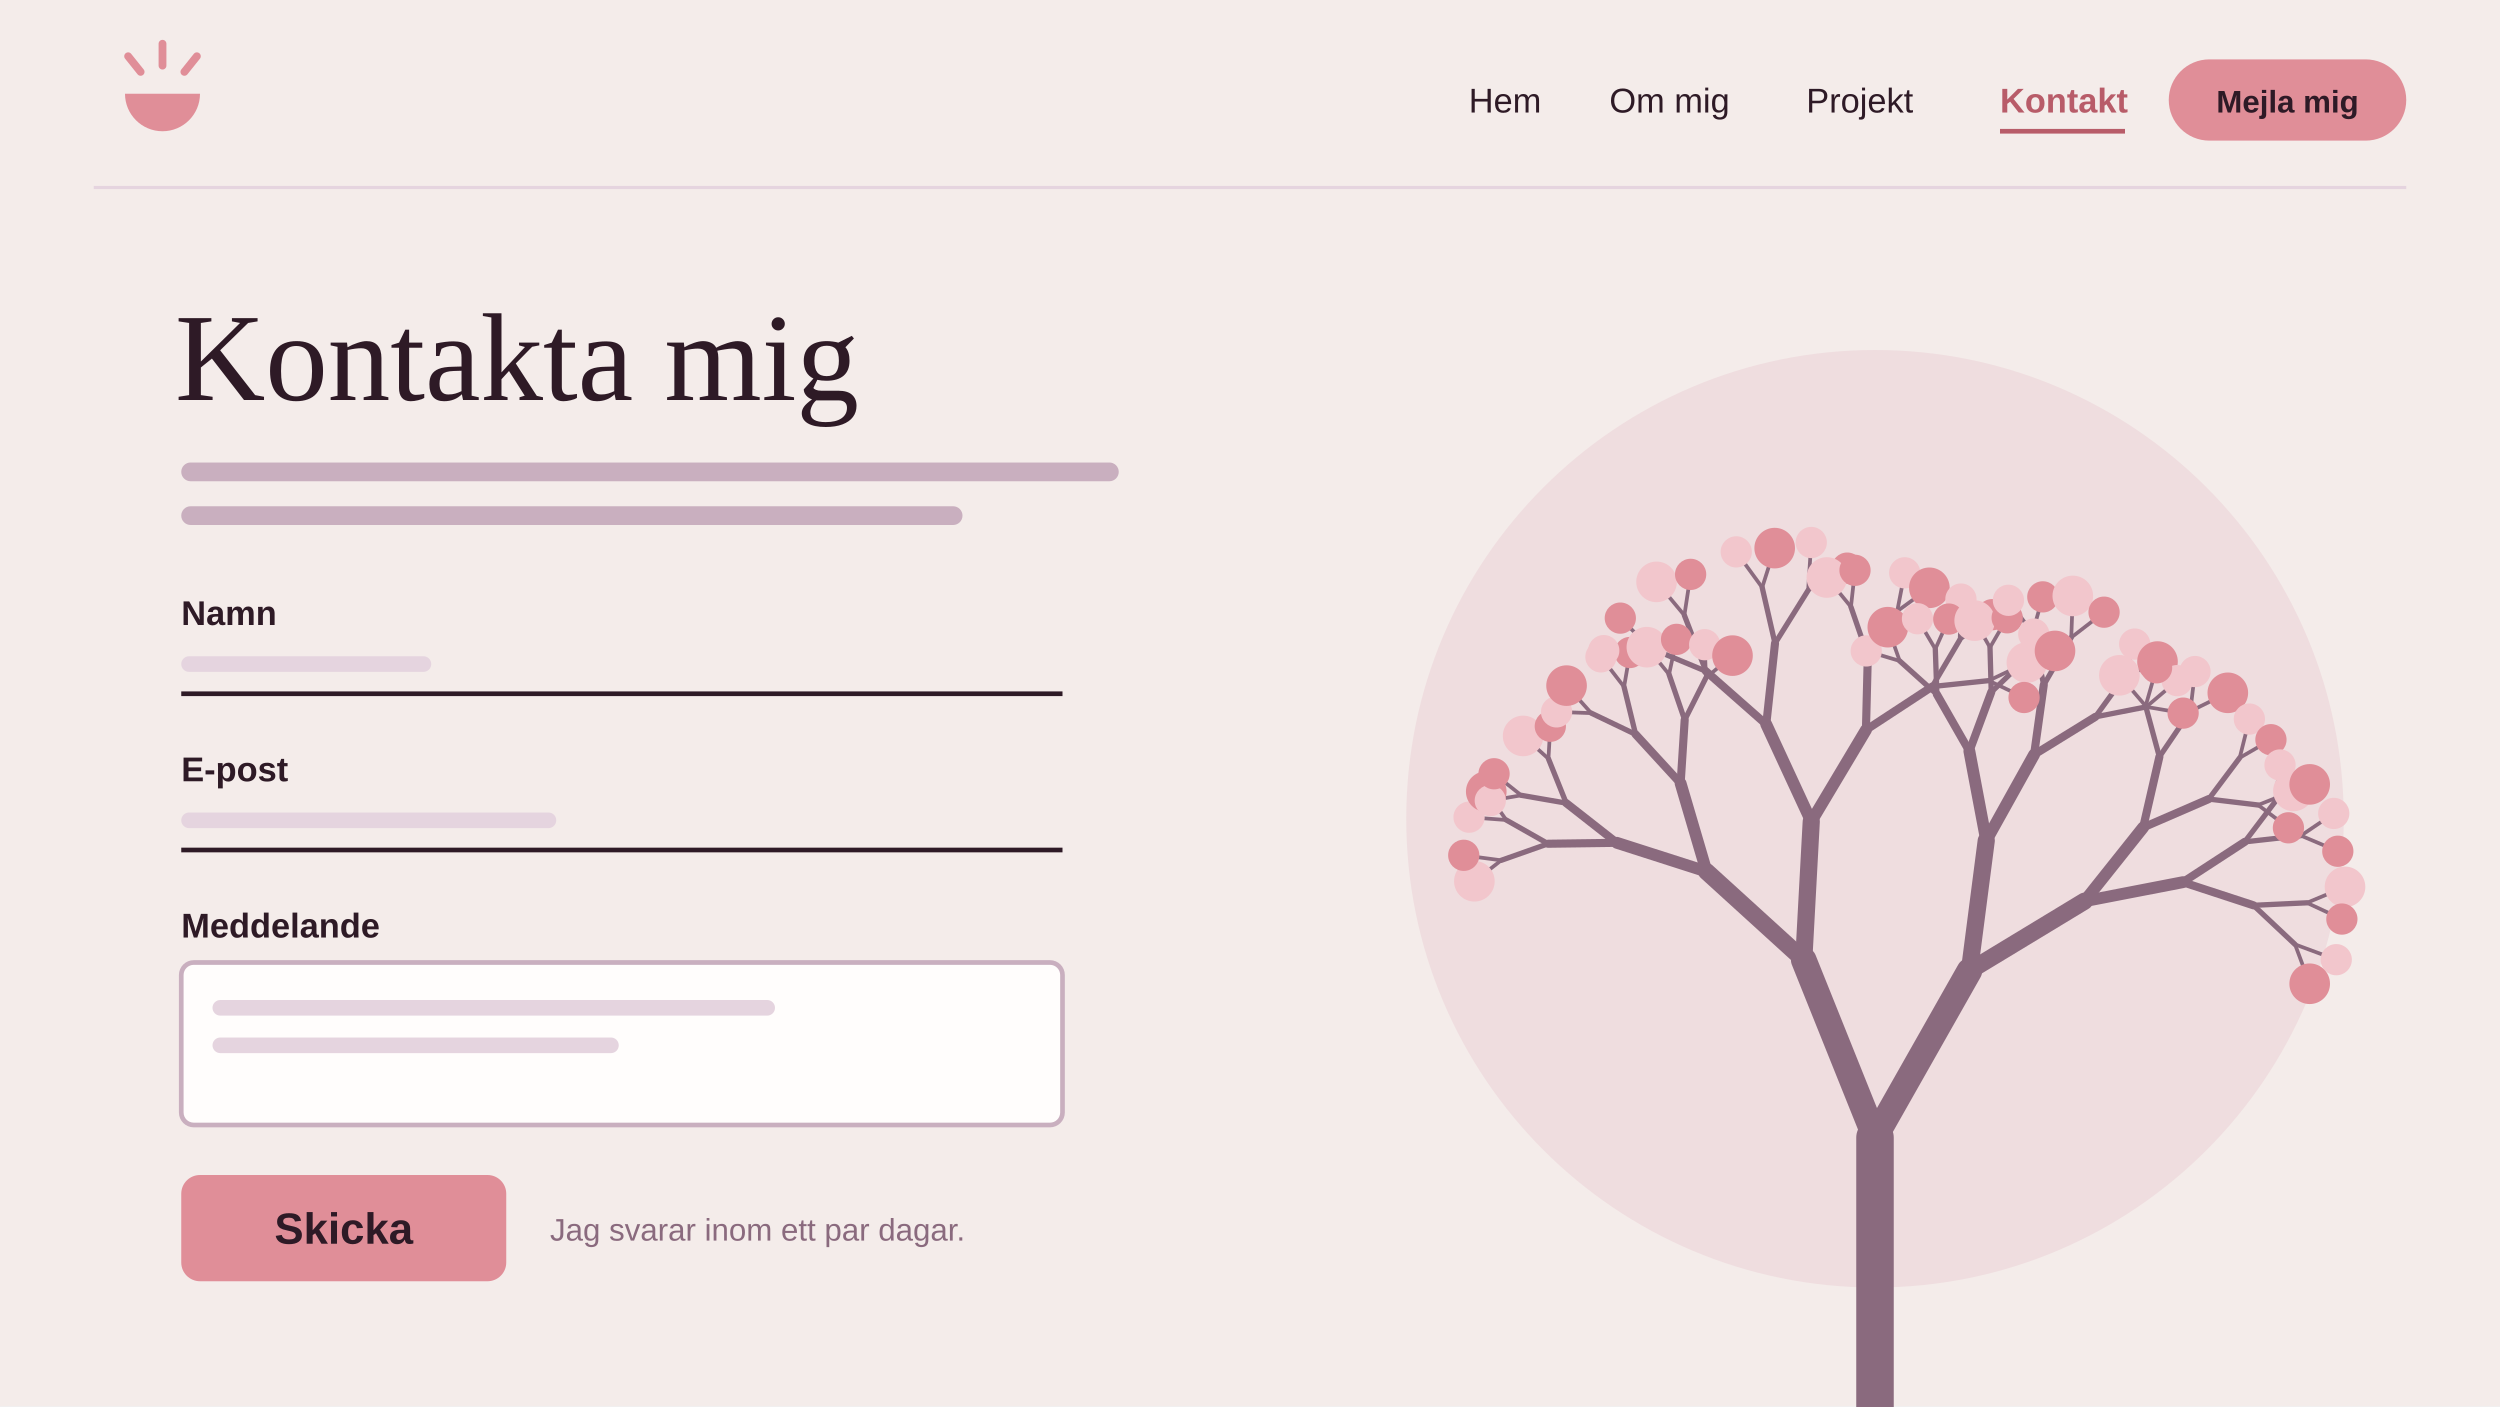
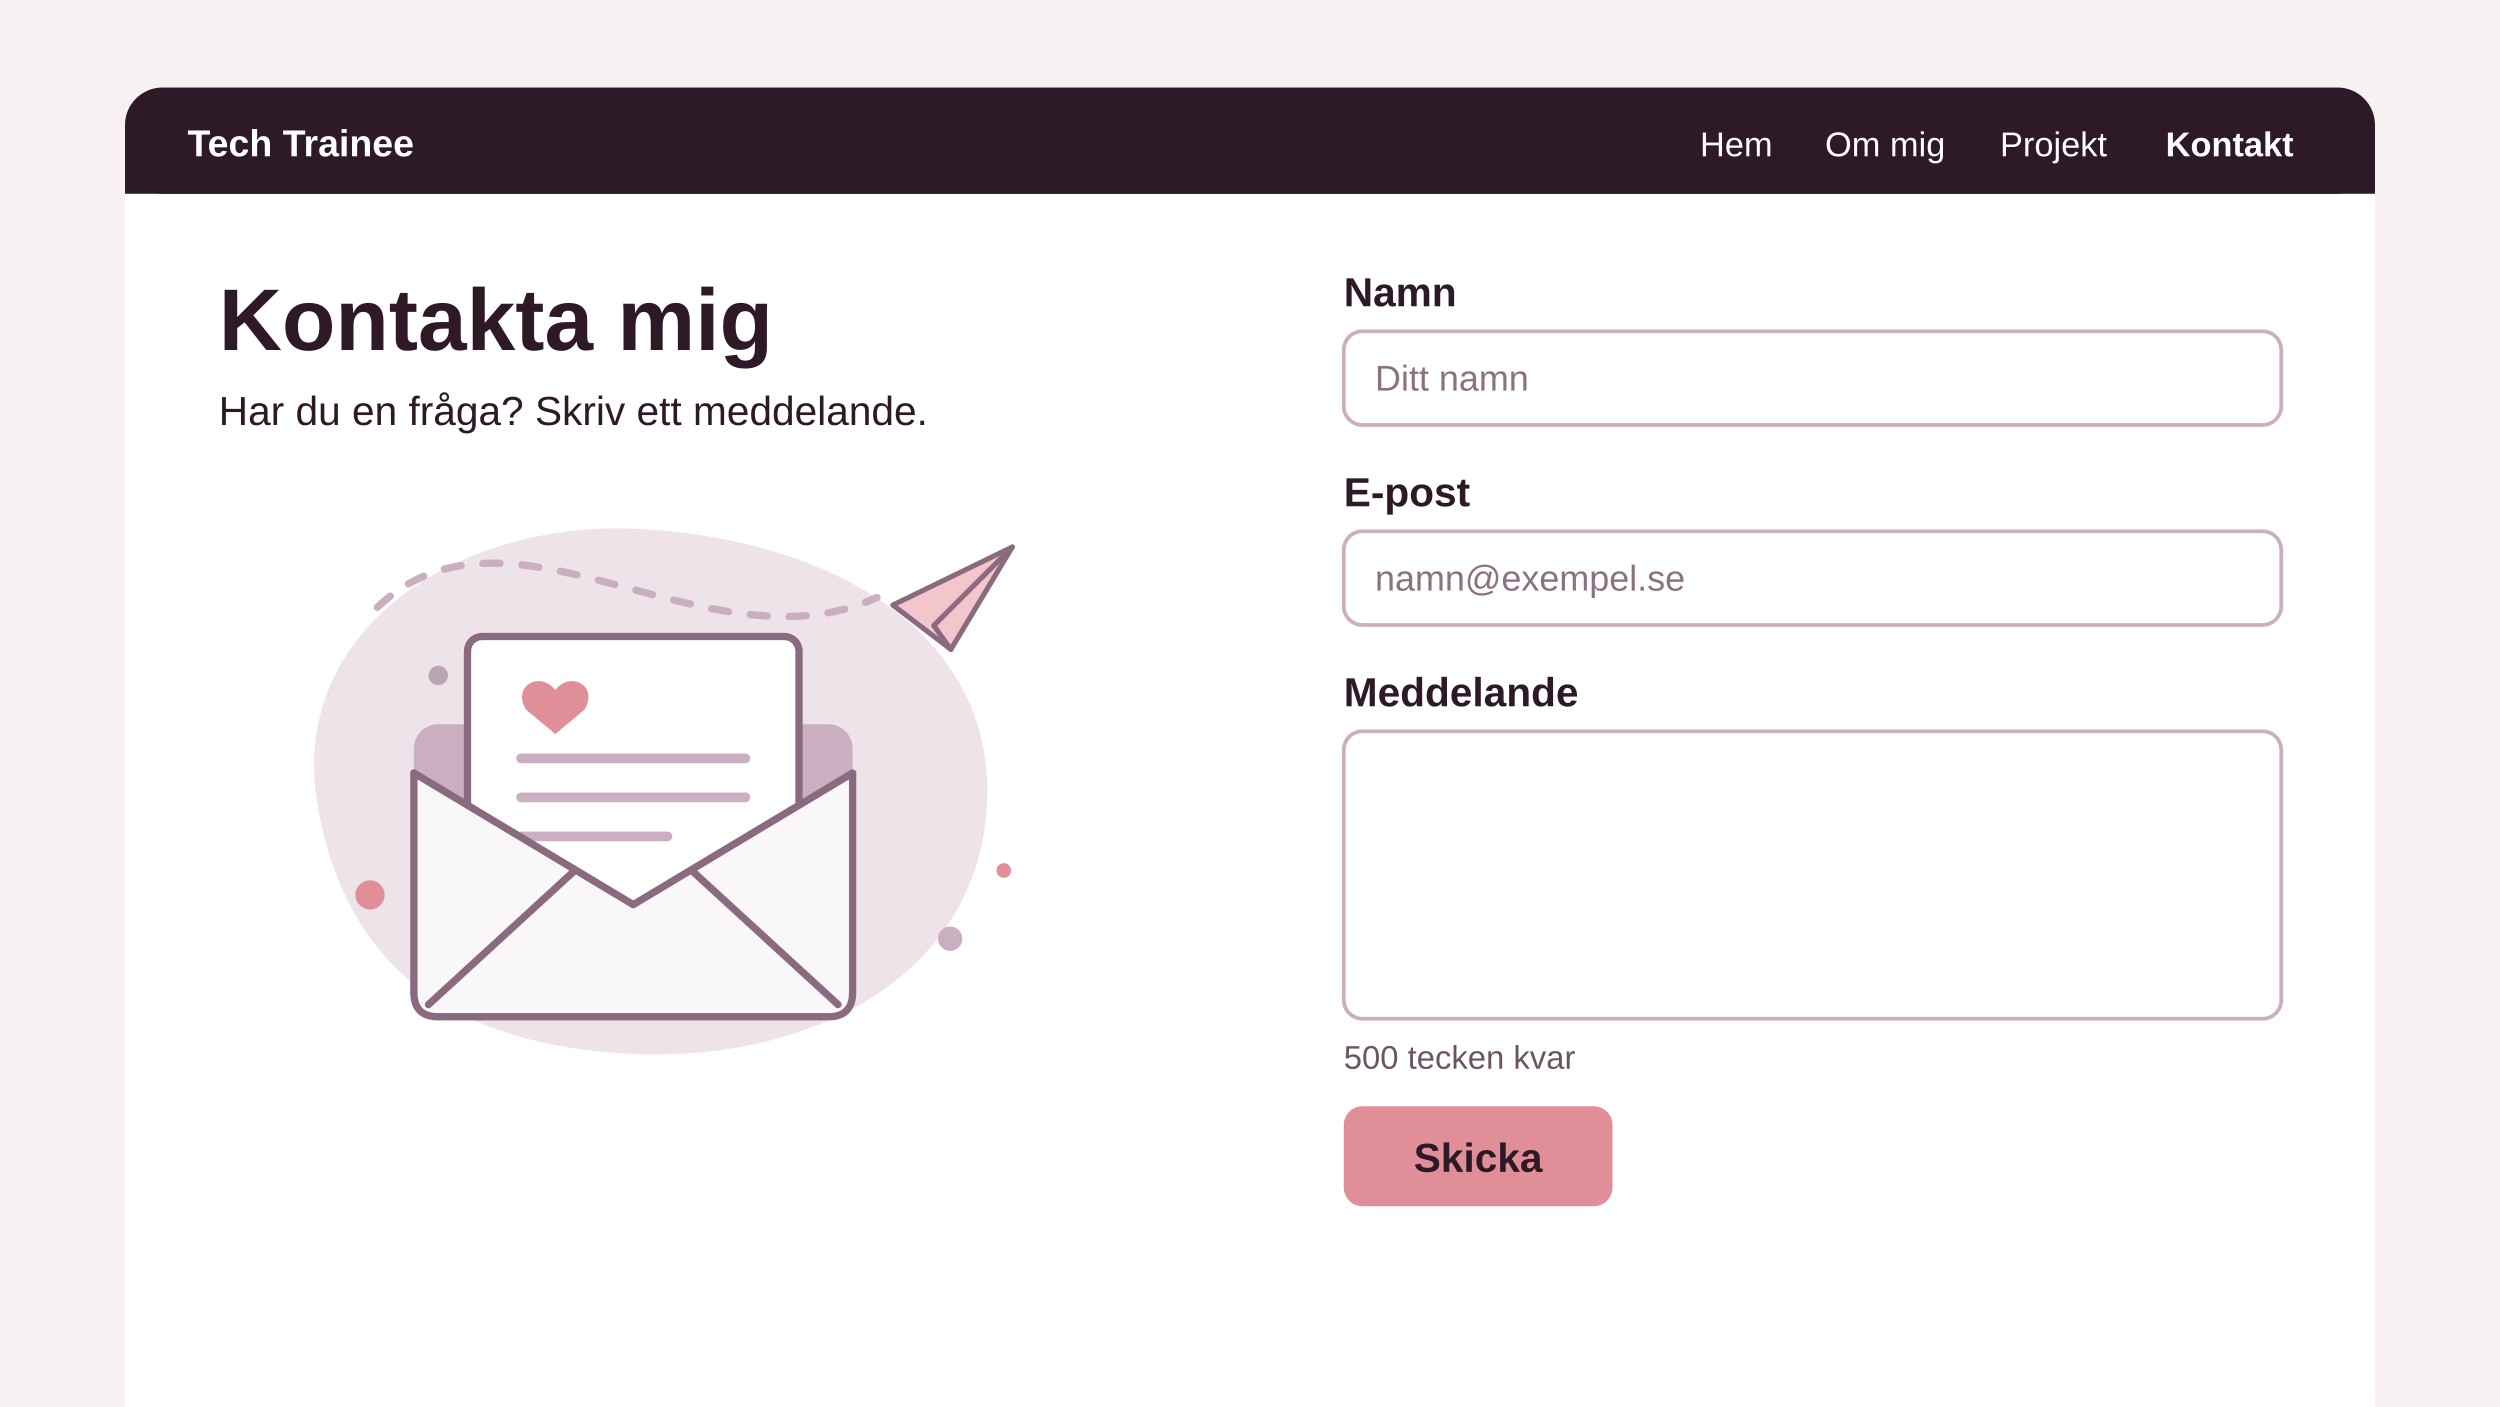
- <svg xmlns="http://www.w3.org/2000/svg" viewBox="0 0 800 450" role="img" aria-label="En kontaktsida med ett formulär och ett blommande träd">
-   <rect width="800" height="450" fill="#F4ECEA" />
-   <path d="M40,30 A12,12 0 0 0 64,30 Z" fill="#E08E98" />
-   <g stroke="#E08E98" stroke-width="2.5" stroke-linecap="round">
-     <line x1="52" y1="14" x2="52" y2="21" />
-     <line x1="41" y1="18" x2="45" y2="23" />
-     <line x1="63" y1="18" x2="59" y2="23" />
+ <svg xmlns="http://www.w3.org/2000/svg" viewBox="0 0 800 450" role="img" aria-label="Min kontaktsida med formulär och ett kuvert">
+   <rect width="800" height="450" fill="#F8F1F4" />
+   <rect x="40" y="28" width="720" height="440" rx="12" fill="#FFFFFF" />
+   <rect x="40" y="28" width="720" height="34" rx="12" fill="#2E1A26" />
+   <rect x="40" y="50" width="720" height="12" fill="#2E1A26" />
+   <text x="60" y="50" font-family="Outfit, 'Segoe UI', Arial, sans-serif" font-size="12" font-weight="600" fill="#FFFFFF" text-anchor="start">Tech Trainee</text>
+   <text x="544" y="50" font-family="Outfit, 'Segoe UI', Arial, sans-serif" font-size="11" font-weight="500" fill="#FFFFFF" text-anchor="start">Hem</text>
+   <text x="584" y="50" font-family="Outfit, 'Segoe UI', Arial, sans-serif" font-size="11" font-weight="500" fill="#FFFFFF" text-anchor="start">Om mig</text>
+   <text x="640" y="50" font-family="Outfit, 'Segoe UI', Arial, sans-serif" font-size="11" font-weight="500" fill="#FFFFFF" text-anchor="start">Projekt</text>
+   <text x="693" y="50" font-family="Outfit, 'Segoe UI', Arial, sans-serif" font-size="11" font-weight="700" fill="#FFFFFF" text-anchor="start">Kontakt</text>
+   <text x="70" y="112" font-family="Outfit, 'Segoe UI', Arial, sans-serif" font-size="28" font-weight="700" fill="#2E1A26" text-anchor="start">Kontakta mig</text>
+   <text x="70" y="136" font-family="Outfit, 'Segoe UI', Arial, sans-serif" font-size="13" font-weight="400" fill="#2E1A26" text-anchor="start">Har du en fråga? Skriv ett meddelande.</text>
+   <g transform="translate(95 160) scale(0.78) translate(-62 -48)">
+     <path d="M70 170 C60 100 130 55 205 60 C285 65 350 105 345 175 C340 245 270 280 195 275 C120 270 80 235 70 170 Z" fill="#EEE3E9" />
+     <path d="M95 92 C150 40 230 120 300 88" fill="none" stroke="#C9AFBF" stroke-width="3" stroke-dasharray="7 9" stroke-linecap="round" />
+     <rect x="110" y="140" width="180" height="120" rx="10" fill="#C9AFBF" />
+     <rect x="132" y="104" width="136" height="118" rx="6" fill="#FFFFFF" stroke="#8A6A7E" stroke-width="3" />
+     <path d="M154 154 h92 M154 170 h92 M154 186 h60" stroke="#C9AFBF" stroke-width="4" stroke-linecap="round" />
+     <path d="M168 126 c-6-8-18-2-12 8 l12 10 l12-10 c6-10-6-16-12-8 z" fill="#E08E98" />
+     <path d="M110 160 L200 214 L290 160 L290 250 Q290 260 280 260 L120 260 Q110 260 110 250 Z" fill="#FAF7F8" stroke="#8A6A7E" stroke-width="3" stroke-linejoin="round" />
+     <path d="M116 255 L176 200 M284 255 L224 200" stroke="#8A6A7E" stroke-width="3" stroke-linecap="round" />
+     <g transform="translate(331 89) scale(0.7) translate(-331 -89)">
+       <path d="M296 92 L366 58 L330 118 Z" fill="#F2C6CC" stroke="#8A6A7E" stroke-width="3" stroke-linejoin="round" />
+       <path d="M366 58 L320 104 L330 118" fill="none" stroke="#8A6A7E" stroke-width="3" stroke-linejoin="round" stroke-linecap="round" />
+     </g>
+     <circle cx="92" cy="210" r="6" fill="#E08E98" />
+     <circle cx="330" cy="228" r="5" fill="#C9AFBF" />
+     <circle cx="352" cy="200" r="3" fill="#E08E98" />
+     <circle cx="120" cy="120" r="4" fill="#8A6A7E" opacity="0.5" />
  </g>
-   <text x="470" y="36" font-family="'Segoe UI', Arial, sans-serif" font-size="11" font-weight="400" fill="#2E1A26" text-anchor="start">Hem</text>
-   <text x="515" y="36" font-family="'Segoe UI', Arial, sans-serif" font-size="11" font-weight="400" fill="#2E1A26" text-anchor="start">Om mig</text>
-   <text x="578" y="36" font-family="'Segoe UI', Arial, sans-serif" font-size="11" font-weight="400" fill="#2E1A26" text-anchor="start">Projekt</text>
-   <text x="640" y="36" font-family="'Segoe UI', Arial, sans-serif" font-size="11" font-weight="600" fill="#B85C69" text-anchor="start">Kontakt</text>
-   <line x1="640" y1="42" x2="680" y2="42" stroke="#B85C69" stroke-width="1.5" />
-   <rect x="694" y="19" width="76" height="26" rx="13" fill="#E08E98" />
-   <text x="732" y="36" font-family="'Segoe UI', Arial, sans-serif" font-size="10" font-weight="600" fill="#2E1A26" text-anchor="middle">Mejla mig</text>
-   <line x1="30" y1="60" x2="770" y2="60" stroke="#E5D4DF" stroke-width="1" />
-   <circle cx="600" cy="262" r="150" fill="#EFDDDF" />
-   <g stroke="#8A6A7E" stroke-linecap="round">
-     <line x1="600.0" y1="452.0" x2="600.0" y2="364.0" stroke-width="12.0" />
-     <line x1="600.0" y1="364.0" x2="577.2" y2="307.2" stroke-width="8.2" />
-     <line x1="577.2" y1="307.2" x2="546.1" y2="278.9" stroke-width="5.5" />
-     <line x1="546.1" y1="278.9" x2="517.4" y2="269.7" stroke-width="3.8" />
-     <line x1="517.4" y1="269.7" x2="495.4" y2="270.0" stroke-width="2.6" />
-     <line x1="495.4" y1="270.0" x2="480.4" y2="275.3" stroke-width="1.7" />
-     <line x1="480.4" y1="275.3" x2="471.8" y2="282.0" stroke-width="1.2" />
-     <line x1="480.4" y1="275.3" x2="468.4" y2="273.7" stroke-width="1.2" />
-     <line x1="495.4" y1="270.0" x2="482.0" y2="262.4" stroke-width="1.7" />
-     <line x1="482.0" y1="262.4" x2="470.1" y2="261.5" stroke-width="1.2" />
-     <line x1="482.0" y1="262.4" x2="475.6" y2="253.3" stroke-width="1.2" />
-     <line x1="517.4" y1="269.7" x2="501.2" y2="257.0" stroke-width="2.6" />
-     <line x1="501.2" y1="257.0" x2="486.8" y2="254.5" stroke-width="1.7" />
-     <line x1="486.8" y1="254.5" x2="476.9" y2="256.2" stroke-width="1.2" />
-     <line x1="486.8" y1="254.5" x2="478.1" y2="247.6" stroke-width="1.2" />
-     <line x1="501.2" y1="257.0" x2="495.5" y2="242.8" stroke-width="1.7" />
-     <line x1="495.5" y1="242.8" x2="487.4" y2="235.5" stroke-width="1.2" />
-     <line x1="495.5" y1="242.8" x2="496.1" y2="232.4" stroke-width="1.2" />
-     <line x1="546.1" y1="278.9" x2="537.8" y2="250.7" stroke-width="3.8" />
-     <line x1="537.8" y1="250.7" x2="523.4" y2="235.0" stroke-width="2.6" />
-     <line x1="523.4" y1="235.0" x2="509.2" y2="228.2" stroke-width="1.7" />
-     <line x1="509.2" y1="228.2" x2="498.1" y2="227.8" stroke-width="1.2" />
-     <line x1="509.2" y1="228.2" x2="501.3" y2="219.4" stroke-width="1.2" />
-     <line x1="523.4" y1="235.0" x2="519.7" y2="219.8" stroke-width="1.7" />
-     <line x1="519.7" y1="219.8" x2="512.3" y2="210.2" stroke-width="1.2" />
-     <line x1="519.7" y1="219.8" x2="521.6" y2="208.8" stroke-width="1.2" />
-     <line x1="537.8" y1="250.7" x2="539.1" y2="230.4" stroke-width="2.6" />
-     <line x1="539.1" y1="230.4" x2="534.1" y2="215.8" stroke-width="1.7" />
-     <line x1="534.1" y1="215.8" x2="527.0" y2="207.1" stroke-width="1.2" />
-     <line x1="534.1" y1="215.8" x2="536.5" y2="204.6" stroke-width="1.2" />
-     <line x1="539.1" y1="230.4" x2="545.9" y2="216.9" stroke-width="1.7" />
-     <line x1="545.9" y1="216.9" x2="545.5" y2="206.3" stroke-width="1.2" />
-     <line x1="545.9" y1="216.9" x2="554.4" y2="209.8" stroke-width="1.2" />
-     <line x1="577.2" y1="307.2" x2="579.6" y2="262.9" stroke-width="5.5" />
-     <line x1="579.6" y1="262.9" x2="565.2" y2="231.8" stroke-width="3.8" />
-     <line x1="565.2" y1="231.8" x2="545.9" y2="214.8" stroke-width="2.6" />
-     <line x1="545.9" y1="214.8" x2="528.1" y2="207.4" stroke-width="1.7" />
-     <line x1="528.1" y1="207.4" x2="513.2" y2="208.2" stroke-width="1.2" />
-     <line x1="528.1" y1="207.4" x2="518.5" y2="197.8" stroke-width="1.2" />
-     <line x1="545.9" y1="214.8" x2="539.0" y2="196.9" stroke-width="1.7" />
-     <line x1="539.0" y1="196.9" x2="530.1" y2="186.2" stroke-width="1.2" />
-     <line x1="539.0" y1="196.9" x2="541.0" y2="183.8" stroke-width="1.2" />
-     <line x1="565.2" y1="231.8" x2="568.0" y2="205.9" stroke-width="2.6" />
-     <line x1="568.0" y1="205.9" x2="563.9" y2="188.0" stroke-width="1.7" />
-     <line x1="563.9" y1="188.0" x2="555.6" y2="176.6" stroke-width="1.2" />
-     <line x1="563.9" y1="188.0" x2="567.9" y2="175.4" stroke-width="1.2" />
-     <line x1="568.0" y1="205.9" x2="578.6" y2="188.9" stroke-width="1.7" />
-     <line x1="578.6" y1="188.9" x2="579.6" y2="173.6" stroke-width="1.2" />
-     <line x1="578.6" y1="188.9" x2="591.1" y2="181.8" stroke-width="1.2" />
-     <line x1="579.6" y1="262.9" x2="597.1" y2="233.6" stroke-width="3.8" />
-     <line x1="597.1" y1="233.6" x2="597.7" y2="209.9" stroke-width="2.6" />
-     <line x1="597.7" y1="209.9" x2="592.3" y2="194.2" stroke-width="1.7" />
-     <line x1="592.3" y1="194.2" x2="584.6" y2="184.8" stroke-width="1.2" />
-     <line x1="592.3" y1="194.2" x2="593.6" y2="182.5" stroke-width="1.2" />
-     <line x1="597.7" y1="209.9" x2="607.1" y2="195.6" stroke-width="1.7" />
-     <line x1="607.1" y1="195.6" x2="609.5" y2="183.3" stroke-width="1.2" />
-     <line x1="607.1" y1="195.6" x2="617.4" y2="188.1" stroke-width="1.2" />
-     <line x1="597.1" y1="233.6" x2="618.3" y2="219.7" stroke-width="2.6" />
-     <line x1="618.3" y1="219.7" x2="627.1" y2="204.8" stroke-width="1.7" />
-     <line x1="627.1" y1="204.8" x2="627.5" y2="191.7" stroke-width="1.2" />
-     <line x1="627.1" y1="204.8" x2="637.5" y2="196.7" stroke-width="1.2" />
-     <line x1="618.3" y1="219.7" x2="636.4" y2="217.8" stroke-width="1.7" />
-     <line x1="636.4" y1="217.8" x2="648.6" y2="212.0" stroke-width="1.2" />
-     <line x1="636.4" y1="217.8" x2="647.7" y2="223.2" stroke-width="1.2" />
-     <line x1="600.0" y1="364.0" x2="630.2" y2="310.7" stroke-width="8.2" />
-     <line x1="630.2" y1="310.7" x2="635.6" y2="269.0" stroke-width="5.5" />
-     <line x1="635.6" y1="269.0" x2="630.2" y2="240.4" stroke-width="3.8" />
-     <line x1="630.2" y1="240.4" x2="619.8" y2="222.2" stroke-width="2.6" />
-     <line x1="619.8" y1="222.2" x2="607.9" y2="211.5" stroke-width="1.7" />
-     <line x1="607.9" y1="211.5" x2="597.2" y2="208.3" stroke-width="1.2" />
-     <line x1="607.9" y1="211.5" x2="604.1" y2="200.7" stroke-width="1.2" />
-     <line x1="619.8" y1="222.2" x2="619.3" y2="207.7" stroke-width="1.7" />
-     <line x1="619.3" y1="207.7" x2="613.6" y2="198.0" stroke-width="1.2" />
-     <line x1="619.3" y1="207.7" x2="623.6" y2="198.1" stroke-width="1.2" />
-     <line x1="630.2" y1="240.4" x2="637.2" y2="221.5" stroke-width="2.6" />
-     <line x1="637.2" y1="221.5" x2="636.8" y2="207.2" stroke-width="1.7" />
-     <line x1="636.8" y1="207.2" x2="631.9" y2="198.6" stroke-width="1.2" />
-     <line x1="636.8" y1="207.2" x2="642.3" y2="197.7" stroke-width="1.2" />
-     <line x1="637.2" y1="221.5" x2="647.3" y2="211.8" stroke-width="1.7" />
-     <line x1="647.3" y1="211.8" x2="650.8" y2="202.9" stroke-width="1.2" />
-     <line x1="647.3" y1="211.8" x2="657.6" y2="208.3" stroke-width="1.2" />
-     <line x1="635.6" y1="269.0" x2="650.9" y2="241.5" stroke-width="3.8" />
-     <line x1="650.9" y1="241.5" x2="654.0" y2="219.2" stroke-width="2.6" />
-     <line x1="654.0" y1="219.2" x2="650.4" y2="202.5" stroke-width="1.7" />
-     <line x1="650.4" y1="202.5" x2="642.7" y2="192.1" stroke-width="1.2" />
-     <line x1="650.4" y1="202.5" x2="653.7" y2="191.0" stroke-width="1.2" />
-     <line x1="654.0" y1="219.2" x2="662.8" y2="204.0" stroke-width="1.7" />
-     <line x1="662.8" y1="204.0" x2="663.3" y2="190.7" stroke-width="1.2" />
-     <line x1="662.8" y1="204.0" x2="673.3" y2="195.9" stroke-width="1.2" />
-     <line x1="650.9" y1="241.5" x2="670.5" y2="229.4" stroke-width="2.6" />
-     <line x1="670.5" y1="229.4" x2="679.7" y2="216.7" stroke-width="1.7" />
-     <line x1="679.7" y1="216.7" x2="683.1" y2="206.1" stroke-width="1.2" />
-     <line x1="679.7" y1="216.7" x2="690.4" y2="211.7" stroke-width="1.2" />
-     <line x1="670.5" y1="229.4" x2="686.8" y2="226.2" stroke-width="1.7" />
-     <line x1="686.8" y1="226.2" x2="696.7" y2="217.8" stroke-width="1.2" />
-     <line x1="686.8" y1="226.2" x2="698.6" y2="228.2" stroke-width="1.2" />
-     <line x1="630.2" y1="310.7" x2="667.0" y2="288.4" stroke-width="5.5" />
-     <line x1="667.0" y1="288.4" x2="685.8" y2="264.8" stroke-width="3.8" />
-     <line x1="685.8" y1="264.8" x2="691.0" y2="242.2" stroke-width="2.6" />
-     <line x1="691.0" y1="242.2" x2="686.6" y2="225.9" stroke-width="1.7" />
-     <line x1="686.6" y1="225.9" x2="678.2" y2="216.1" stroke-width="1.2" />
-     <line x1="686.6" y1="225.9" x2="690.1" y2="213.7" stroke-width="1.2" />
-     <line x1="691.0" y1="242.2" x2="700.9" y2="227.6" stroke-width="1.7" />
-     <line x1="700.9" y1="227.6" x2="702.4" y2="214.9" stroke-width="1.2" />
-     <line x1="700.9" y1="227.6" x2="712.9" y2="221.7" stroke-width="1.2" />
-     <line x1="685.8" y1="264.8" x2="706.8" y2="255.7" stroke-width="2.6" />
-     <line x1="706.8" y1="255.7" x2="716.7" y2="242.5" stroke-width="1.7" />
-     <line x1="716.7" y1="242.5" x2="719.8" y2="230.1" stroke-width="1.2" />
-     <line x1="716.7" y1="242.5" x2="726.7" y2="236.7" stroke-width="1.2" />
-     <line x1="706.8" y1="255.7" x2="722.6" y2="257.6" stroke-width="1.7" />
-     <line x1="722.6" y1="257.6" x2="733.9" y2="253.1" stroke-width="1.2" />
-     <line x1="722.6" y1="257.6" x2="732.3" y2="264.9" stroke-width="1.2" />
-     <line x1="667.0" y1="288.4" x2="698.5" y2="282.3" stroke-width="3.8" />
-     <line x1="698.5" y1="282.3" x2="718.3" y2="269.4" stroke-width="2.6" />
-     <line x1="718.3" y1="269.4" x2="728.0" y2="256.6" stroke-width="1.7" />
-     <line x1="728.0" y1="256.6" x2="729.6" y2="244.8" stroke-width="1.2" />
-     <line x1="728.0" y1="256.6" x2="739.1" y2="251.0" stroke-width="1.2" />
-     <line x1="718.3" y1="269.4" x2="736.3" y2="267.4" stroke-width="1.7" />
-     <line x1="736.3" y1="267.4" x2="746.8" y2="260.3" stroke-width="1.2" />
-     <line x1="736.3" y1="267.4" x2="748.1" y2="272.4" stroke-width="1.2" />
-     <line x1="698.5" y1="282.3" x2="721.1" y2="289.7" stroke-width="2.6" />
-     <line x1="721.1" y1="289.7" x2="738.2" y2="288.9" stroke-width="1.7" />
-     <line x1="738.2" y1="288.9" x2="750.4" y2="283.8" stroke-width="1.2" />
-     <line x1="738.2" y1="288.9" x2="749.4" y2="294.1" stroke-width="1.2" />
-     <line x1="721.1" y1="289.7" x2="734.4" y2="302.2" stroke-width="1.7" />
-     <line x1="734.4" y1="302.2" x2="747.6" y2="307.1" stroke-width="1.2" />
-     <line x1="734.4" y1="302.2" x2="739.1" y2="314.8" stroke-width="1.2" />
-   </g>
-   <g>
-     <circle cx="471.8" cy="282.0" r="6.5" fill="#F2C6CC" />
-     <circle cx="468.4" cy="273.7" r="5" fill="#E08E98" />
-     <circle cx="470.1" cy="261.5" r="5" fill="#F2C6CC" />
-     <circle cx="475.6" cy="253.3" r="6.5" fill="#E08E98" />
-     <circle cx="476.9" cy="256.2" r="5" fill="#F2C6CC" />
-     <circle cx="478.1" cy="247.6" r="5" fill="#E08E98" />
-     <circle cx="487.4" cy="235.5" r="6.5" fill="#F2C6CC" />
-     <circle cx="496.1" cy="232.4" r="5" fill="#E08E98" />
-     <circle cx="498.1" cy="227.8" r="5" fill="#F2C6CC" />
-     <circle cx="501.3" cy="219.4" r="6.5" fill="#E08E98" />
-     <circle cx="512.3" cy="210.2" r="5" fill="#F2C6CC" />
-     <circle cx="521.6" cy="208.8" r="5" fill="#E08E98" />
-     <circle cx="527.0" cy="207.1" r="6.5" fill="#F2C6CC" />
-     <circle cx="536.5" cy="204.6" r="5" fill="#E08E98" />
-     <circle cx="545.5" cy="206.3" r="5" fill="#F2C6CC" />
-     <circle cx="554.4" cy="209.8" r="6.5" fill="#E08E98" />
-     <circle cx="513.2" cy="208.2" r="5" fill="#F2C6CC" />
-     <circle cx="518.5" cy="197.8" r="5" fill="#E08E98" />
-     <circle cx="530.1" cy="186.2" r="6.5" fill="#F2C6CC" />
-     <circle cx="541.0" cy="183.8" r="5" fill="#E08E98" />
-     <circle cx="555.6" cy="176.6" r="5" fill="#F2C6CC" />
-     <circle cx="567.9" cy="175.4" r="6.5" fill="#E08E98" />
-     <circle cx="579.6" cy="173.6" r="5" fill="#F2C6CC" />
-     <circle cx="591.1" cy="181.8" r="5" fill="#E08E98" />
-     <circle cx="584.6" cy="184.8" r="6.5" fill="#F2C6CC" />
-     <circle cx="593.6" cy="182.5" r="5" fill="#E08E98" />
-     <circle cx="609.5" cy="183.3" r="5" fill="#F2C6CC" />
-     <circle cx="617.4" cy="188.1" r="6.5" fill="#E08E98" />
-     <circle cx="627.5" cy="191.7" r="5" fill="#F2C6CC" />
-     <circle cx="637.5" cy="196.7" r="5" fill="#E08E98" />
-     <circle cx="648.6" cy="212.0" r="6.5" fill="#F2C6CC" />
-     <circle cx="647.7" cy="223.2" r="5" fill="#E08E98" />
-     <circle cx="597.2" cy="208.3" r="5" fill="#F2C6CC" />
-     <circle cx="604.1" cy="200.7" r="6.5" fill="#E08E98" />
-     <circle cx="613.6" cy="198.0" r="5" fill="#F2C6CC" />
-     <circle cx="623.6" cy="198.1" r="5" fill="#E08E98" />
-     <circle cx="631.9" cy="198.6" r="6.5" fill="#F2C6CC" />
-     <circle cx="642.3" cy="197.7" r="5" fill="#E08E98" />
-     <circle cx="650.8" cy="202.9" r="5" fill="#F2C6CC" />
-     <circle cx="657.6" cy="208.3" r="6.5" fill="#E08E98" />
-     <circle cx="642.7" cy="192.1" r="5" fill="#F2C6CC" />
-     <circle cx="653.7" cy="191.0" r="5" fill="#E08E98" />
-     <circle cx="663.3" cy="190.7" r="6.5" fill="#F2C6CC" />
-     <circle cx="673.3" cy="195.9" r="5" fill="#E08E98" />
-     <circle cx="683.1" cy="206.1" r="5" fill="#F2C6CC" />
-     <circle cx="690.4" cy="211.7" r="6.5" fill="#E08E98" />
-     <circle cx="696.7" cy="217.8" r="5" fill="#F2C6CC" />
-     <circle cx="698.6" cy="228.2" r="5" fill="#E08E98" />
-     <circle cx="678.2" cy="216.1" r="6.5" fill="#F2C6CC" />
-     <circle cx="690.1" cy="213.7" r="5" fill="#E08E98" />
-     <circle cx="702.4" cy="214.9" r="5" fill="#F2C6CC" />
-     <circle cx="712.9" cy="221.7" r="6.5" fill="#E08E98" />
-     <circle cx="719.8" cy="230.1" r="5" fill="#F2C6CC" />
-     <circle cx="726.7" cy="236.7" r="5" fill="#E08E98" />
-     <circle cx="733.9" cy="253.1" r="6.5" fill="#F2C6CC" />
-     <circle cx="732.3" cy="264.9" r="5" fill="#E08E98" />
-     <circle cx="729.6" cy="244.8" r="5" fill="#F2C6CC" />
-     <circle cx="739.1" cy="251.0" r="6.5" fill="#E08E98" />
-     <circle cx="746.8" cy="260.3" r="5" fill="#F2C6CC" />
-     <circle cx="748.1" cy="272.4" r="5" fill="#E08E98" />
-     <circle cx="750.4" cy="283.8" r="6.5" fill="#F2C6CC" />
-     <circle cx="749.4" cy="294.1" r="5" fill="#E08E98" />
-     <circle cx="747.6" cy="307.1" r="5" fill="#F2C6CC" />
-     <circle cx="739.1" cy="314.8" r="6.5" fill="#E08E98" />
-   </g>
-   <text x="56" y="128" font-family="Georgia, 'Times New Roman', serif" font-size="40" font-weight="400" fill="#2E1A26" text-anchor="start">Kontakta mig</text>
-   <rect x="58" y="148" width="300" height="6" rx="3.0" fill="#C9AFBF" />
-   <rect x="58" y="162" width="250" height="6" rx="3.0" fill="#C9AFBF" />
-   <text x="58" y="200" font-family="'Segoe UI', Arial, sans-serif" font-size="11" font-weight="600" fill="#2E1A26" text-anchor="start">Namn</text>
-   <rect x="58" y="210" width="80" height="5" rx="2.5" fill="#E5D4DF" />
-   <line x1="58" y1="222" x2="340" y2="222" stroke="#2E1A26" stroke-width="1.5" />
-   <text x="58" y="250" font-family="'Segoe UI', Arial, sans-serif" font-size="11" font-weight="600" fill="#2E1A26" text-anchor="start">E-post</text>
-   <rect x="58" y="260" width="120" height="5" rx="2.5" fill="#E5D4DF" />
-   <line x1="58" y1="272" x2="340" y2="272" stroke="#2E1A26" stroke-width="1.5" />
-   <text x="58" y="300" font-family="'Segoe UI', Arial, sans-serif" font-size="11" font-weight="600" fill="#2E1A26" text-anchor="start">Meddelande</text>
-   <rect x="58" y="308" width="282" height="52" rx="4" fill="#FFFDFC" stroke="#C9AFBF" stroke-width="1.5" />
-   <rect x="68" y="320" width="180" height="5" rx="2.5" fill="#E5D4DF" />
-   <rect x="68" y="332" width="130" height="5" rx="2.5" fill="#E5D4DF" />
-   <rect x="58" y="376" width="104" height="34" rx="6" fill="#E08E98" />
-   <text x="110" y="398" font-family="'Segoe UI', Arial, sans-serif" font-size="14" font-weight="600" fill="#2E1A26" text-anchor="middle">Skicka</text>
-   <text x="176" y="397" font-family="'Segoe UI', Arial, sans-serif" font-size="10" font-weight="400" fill="#8A6A7E" text-anchor="start">Jag svarar inom ett par dagar.</text>
+   <text x="430" y="98" font-family="Outfit, 'Segoe UI', Arial, sans-serif" font-size="13" font-weight="600" fill="#2E1A26" text-anchor="start">Namn</text>
+   <rect x="430" y="106" width="300" height="30" rx="6" fill="#FFFFFF" stroke="#C9AFBF" stroke-width="1.2" />
+   <text x="440" y="125.0" font-family="Outfit, 'Segoe UI', Arial, sans-serif" font-size="11.5" font-weight="400" fill="#8A7280" text-anchor="start">Ditt namn</text>
+   <text x="430" y="162" font-family="Outfit, 'Segoe UI', Arial, sans-serif" font-size="13" font-weight="600" fill="#2E1A26" text-anchor="start">E-post</text>
+   <rect x="430" y="170" width="300" height="30" rx="6" fill="#FFFFFF" stroke="#C9AFBF" stroke-width="1.2" />
+   <text x="440" y="189.0" font-family="Outfit, 'Segoe UI', Arial, sans-serif" font-size="11.5" font-weight="400" fill="#8A7280" text-anchor="start">namn@exempel.se</text>
+   <text x="430" y="226" font-family="Outfit, 'Segoe UI', Arial, sans-serif" font-size="13" font-weight="600" fill="#2E1A26" text-anchor="start">Meddelande</text>
+   <rect x="430" y="234" width="300" height="92" rx="6" fill="#FFFFFF" stroke="#C9AFBF" stroke-width="1.2" />
+   <text x="430" y="342" font-family="Outfit, 'Segoe UI', Arial, sans-serif" font-size="10.5" font-weight="400" fill="#6B5463" text-anchor="start">500 tecken kvar</text>
+   <rect x="430" y="354" width="86" height="32" rx="6" fill="#E08E98" />
+   <text x="473" y="375" font-family="Outfit, 'Segoe UI', Arial, sans-serif" font-size="13" font-weight="600" fill="#2E1A26" text-anchor="middle">Skicka</text>
</svg>
